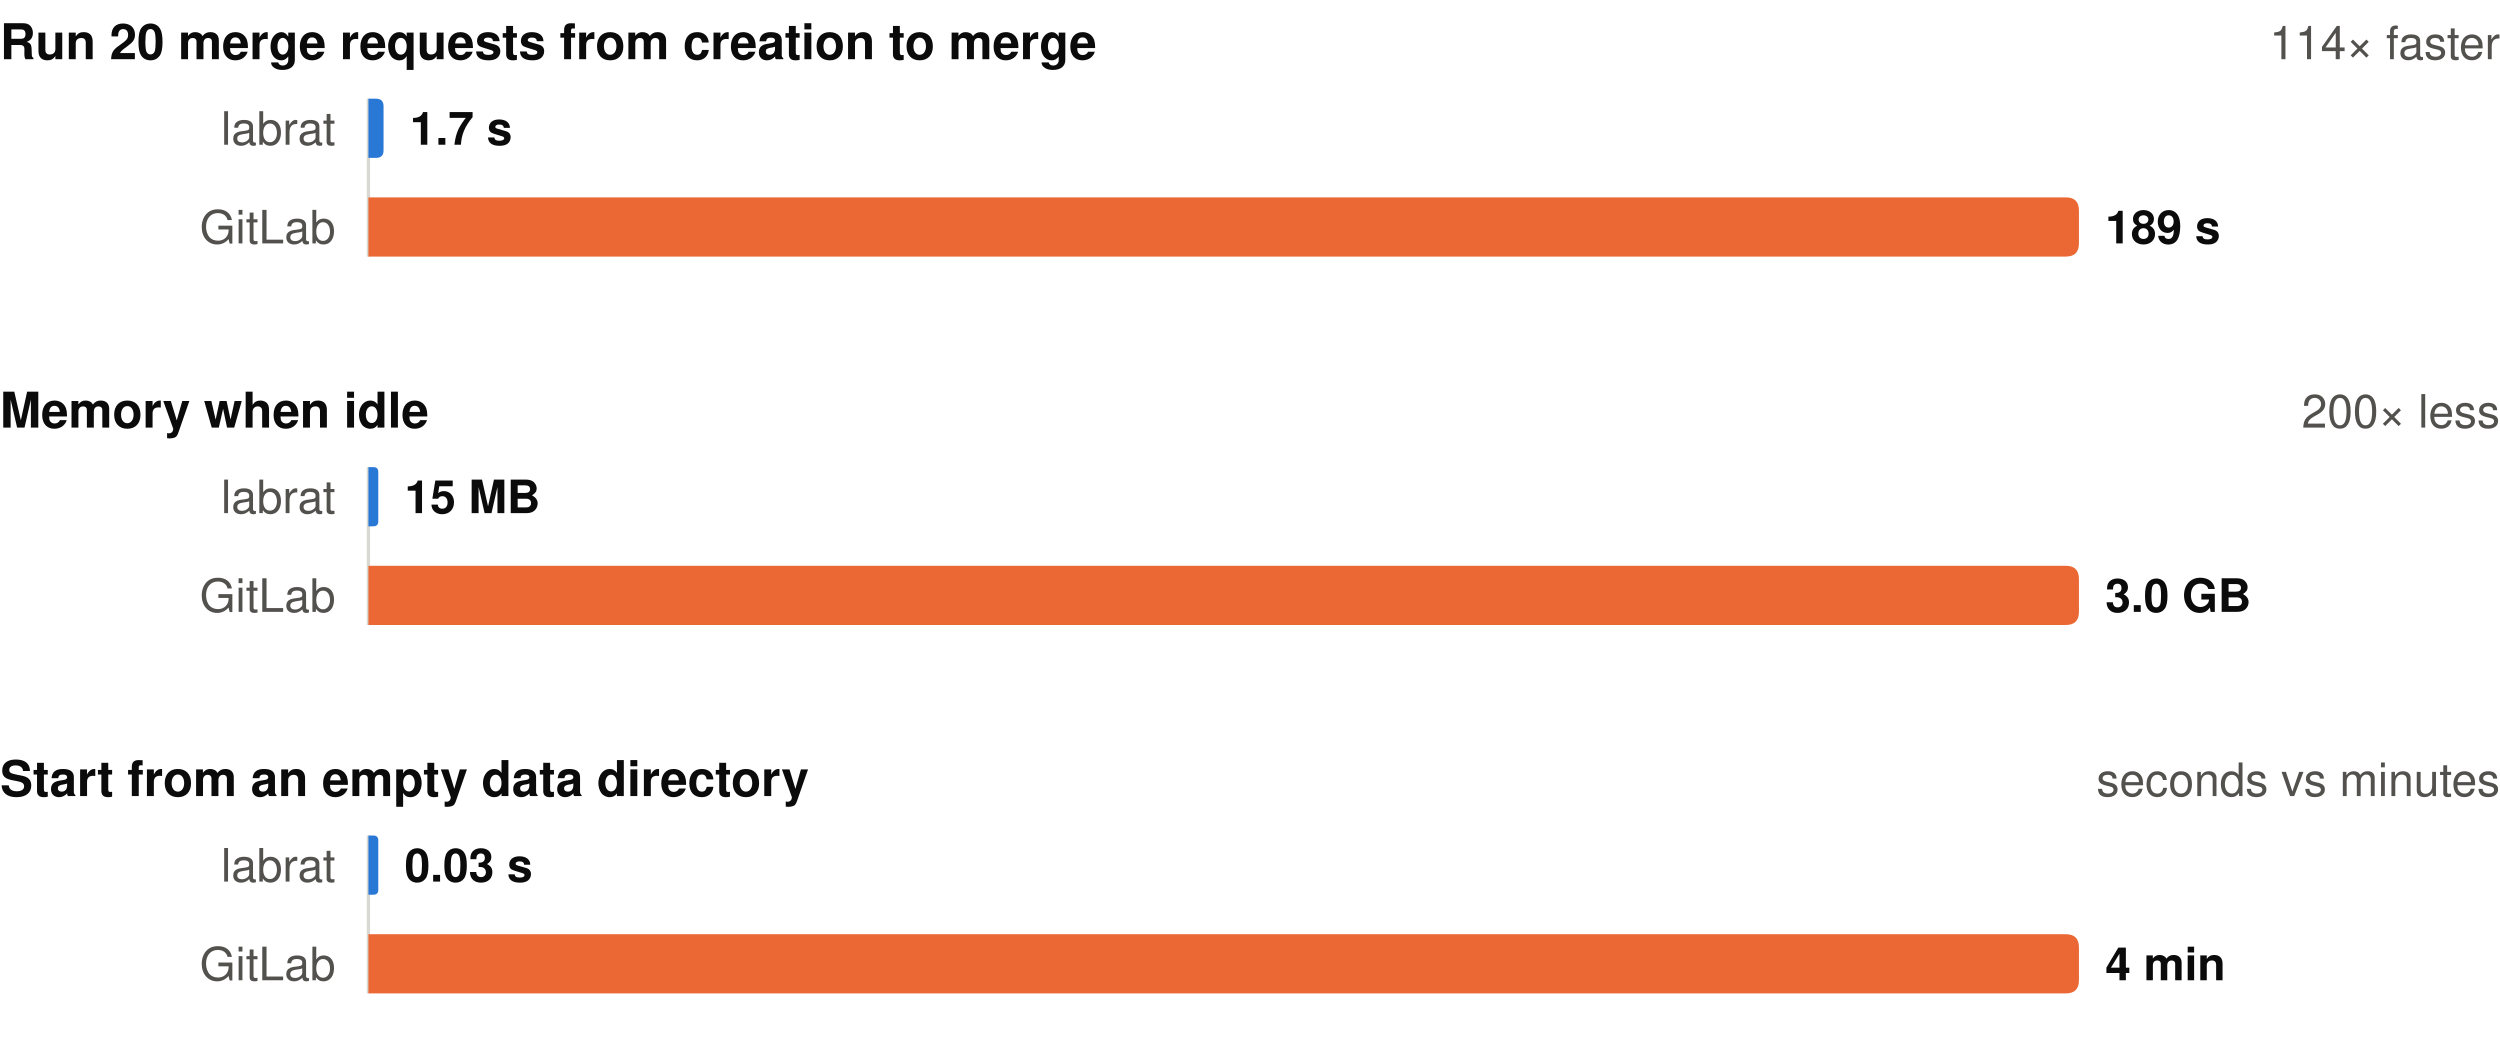
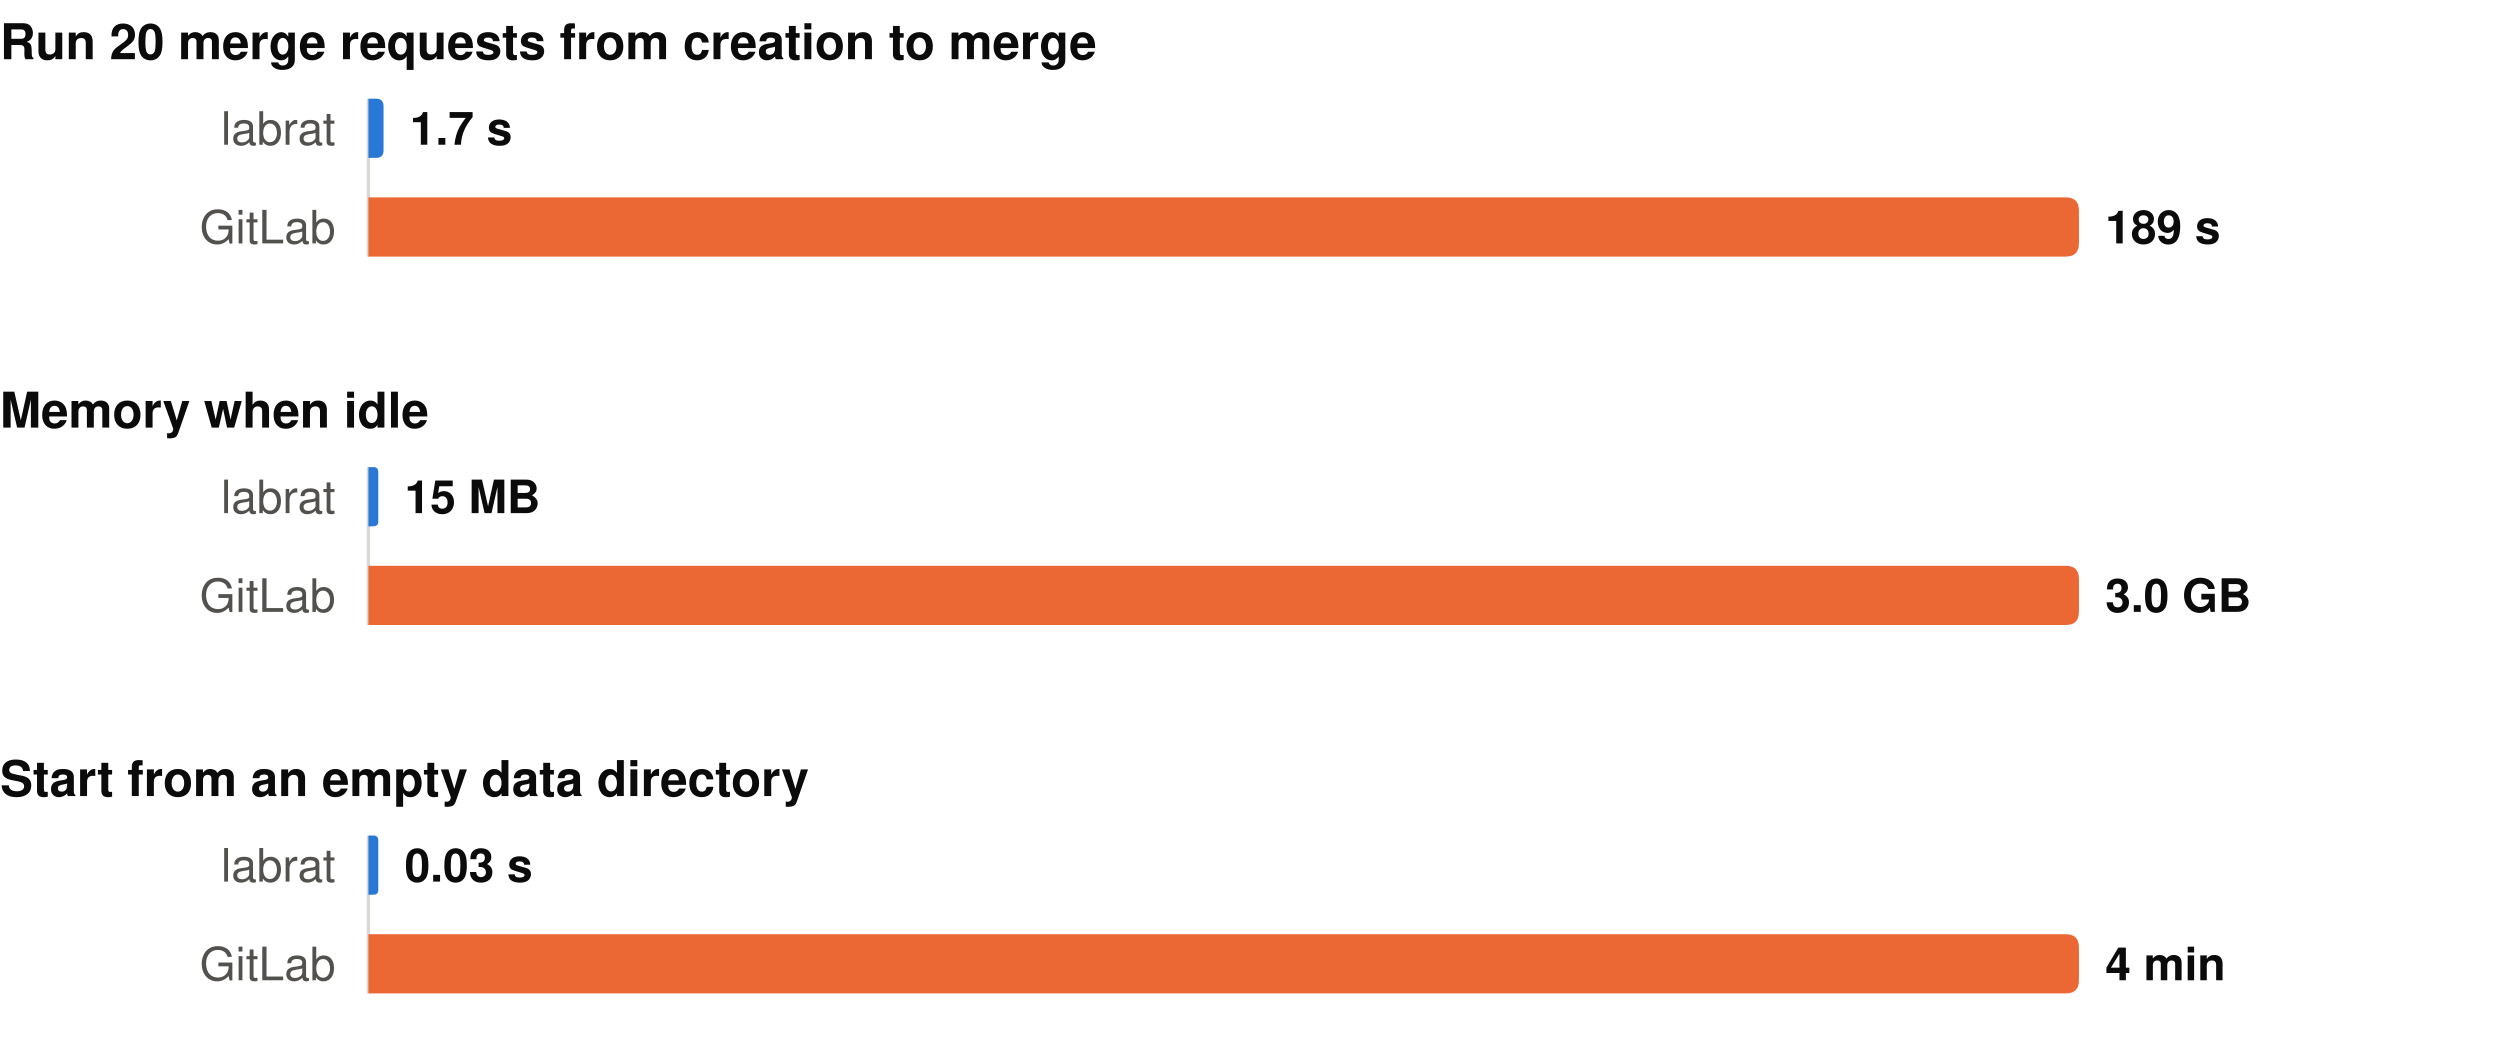
<svg xmlns="http://www.w3.org/2000/svg" viewBox="0 0 760 322" width="760" height="322" role="img" aria-labelledby="t d">
  <style>
  .surface { fill: none; }
  .title { font: 600 15px -apple-system, BlinkMacSystemFont, "Segoe UI", Helvetica, Arial, sans-serif; fill: #0b0b0b; }
-   .note { font: 400 14px -apple-system, BlinkMacSystemFont, "Segoe UI", Helvetica, Arial, sans-serif; fill: #52514e; }
  .name { font: 500 14px -apple-system, BlinkMacSystemFont, "Segoe UI", Helvetica, Arial, sans-serif; fill: #52514e; }
  .value { font: 600 14px -apple-system, BlinkMacSystemFont, "Segoe UI", Helvetica, Arial, sans-serif; fill: #0b0b0b; font-variant-numeric: tabular-nums; }
  .track { stroke: #d9d8d3; stroke-width: 1; }
  .labrat { fill: #2a78d6; }
  .gitlab { fill: #eb6834; }
  @media (prefers-color-scheme: dark) {
    .title, .value { fill: #f0efec; }
-     .note, .name { fill: #c3c2b7; }
+     .name { fill: #c3c2b7; }
    .track { stroke: #3a3936; }
    .labrat { fill: #3987e5; }
    .gitlab { fill: #d95926; }
  }
</style>
  <text class="title" x="0" y="18">Run 20 merge requests from creation to merge</text>
-   <text class="note" x="760" y="18" text-anchor="end">114× faster</text>
  <line class="track" x1="112" y1="30" x2="112" y2="78" />
  <text class="name" x="102" y="44" text-anchor="end">labrat</text>
  <path class="labrat" d="M112,30 H114.3 Q116.6,30 116.6,32.284 V45.716 Q116.6,48 114.3,48 H112 Z" />
  <text class="value" x="124.6" y="44">1.7 s</text>
  <text class="name" x="102" y="74" text-anchor="end">GitLab</text>
  <path class="gitlab" d="M112,60 H628.0 Q632.0,60 632.0,64 V74 Q632.0,78 628.0,78 H112 Z" />
  <text class="value" x="640.0" y="74">189 s</text>
  <text class="title" x="0" y="130">Memory when idle</text>
-   <text class="note" x="760" y="130" text-anchor="end">200× less</text>
  <line class="track" x1="112" y1="142" x2="112" y2="190" />
  <text class="name" x="102" y="156" text-anchor="end">labrat</text>
  <path class="labrat" d="M112,142 H113.5 Q115.0,142 115.0,143.5 V158.5 Q115.0,160 113.5,160 H112 Z" />
  <text class="value" x="123.0" y="156">15 MB</text>
  <text class="name" x="102" y="186" text-anchor="end">GitLab</text>
  <path class="gitlab" d="M112,172 H628.0 Q632.0,172 632.0,176 V186 Q632.0,190 628.0,190 H112 Z" />
  <text class="value" x="640.0" y="186">3.0 GB</text>
  <text class="title" x="0" y="242">Start from an empty data directory</text>
-   <text class="note" x="760" y="242" text-anchor="end">seconds vs minutes</text>
  <line class="track" x1="112" y1="254" x2="112" y2="302" />
  <text class="name" x="102" y="268" text-anchor="end">labrat</text>
  <path class="labrat" d="M112,254 H113.5 Q115.0,254 115.0,255.5 V270.5 Q115.0,272 113.5,272 H112 Z" />
  <text class="value" x="123.0" y="268">0.03 s</text>
  <text class="name" x="102" y="298" text-anchor="end">GitLab</text>
  <path class="gitlab" d="M112,284 H628.0 Q632.0,284 632.0,288 V298 Q632.0,302 628.0,302 H112 Z" />
  <text class="value" x="640.0" y="298">4 min</text>
</svg>
